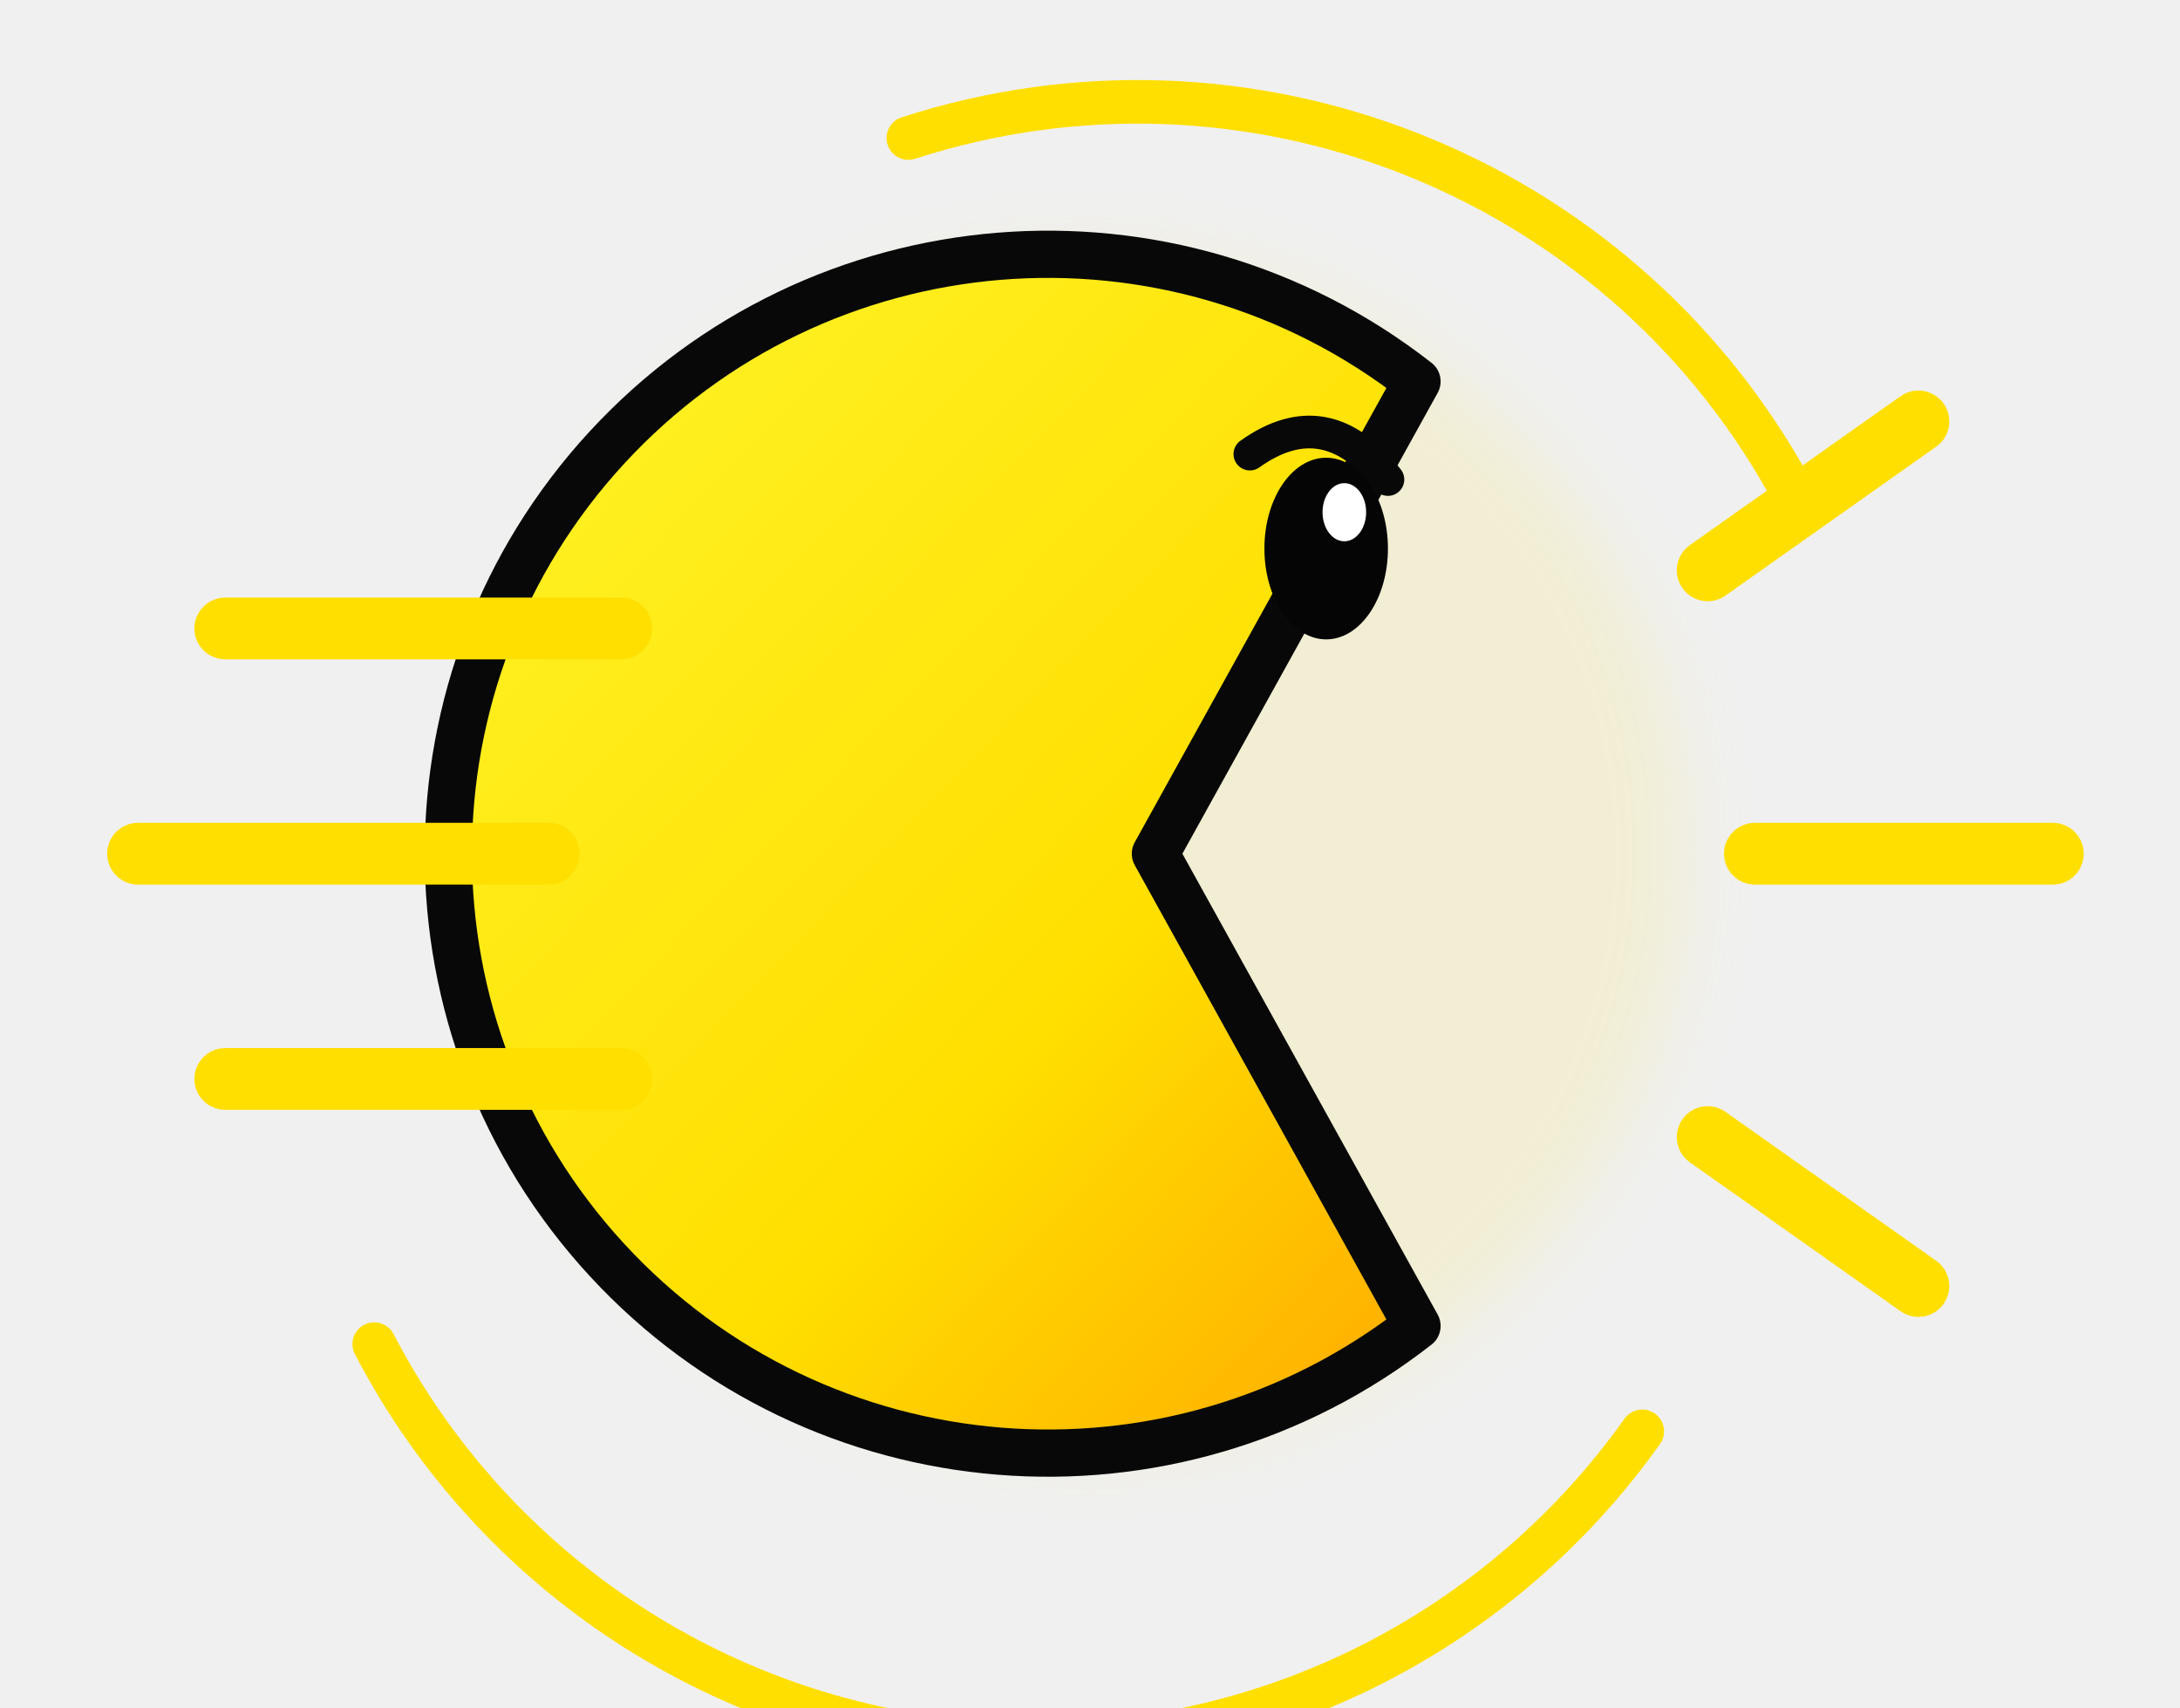
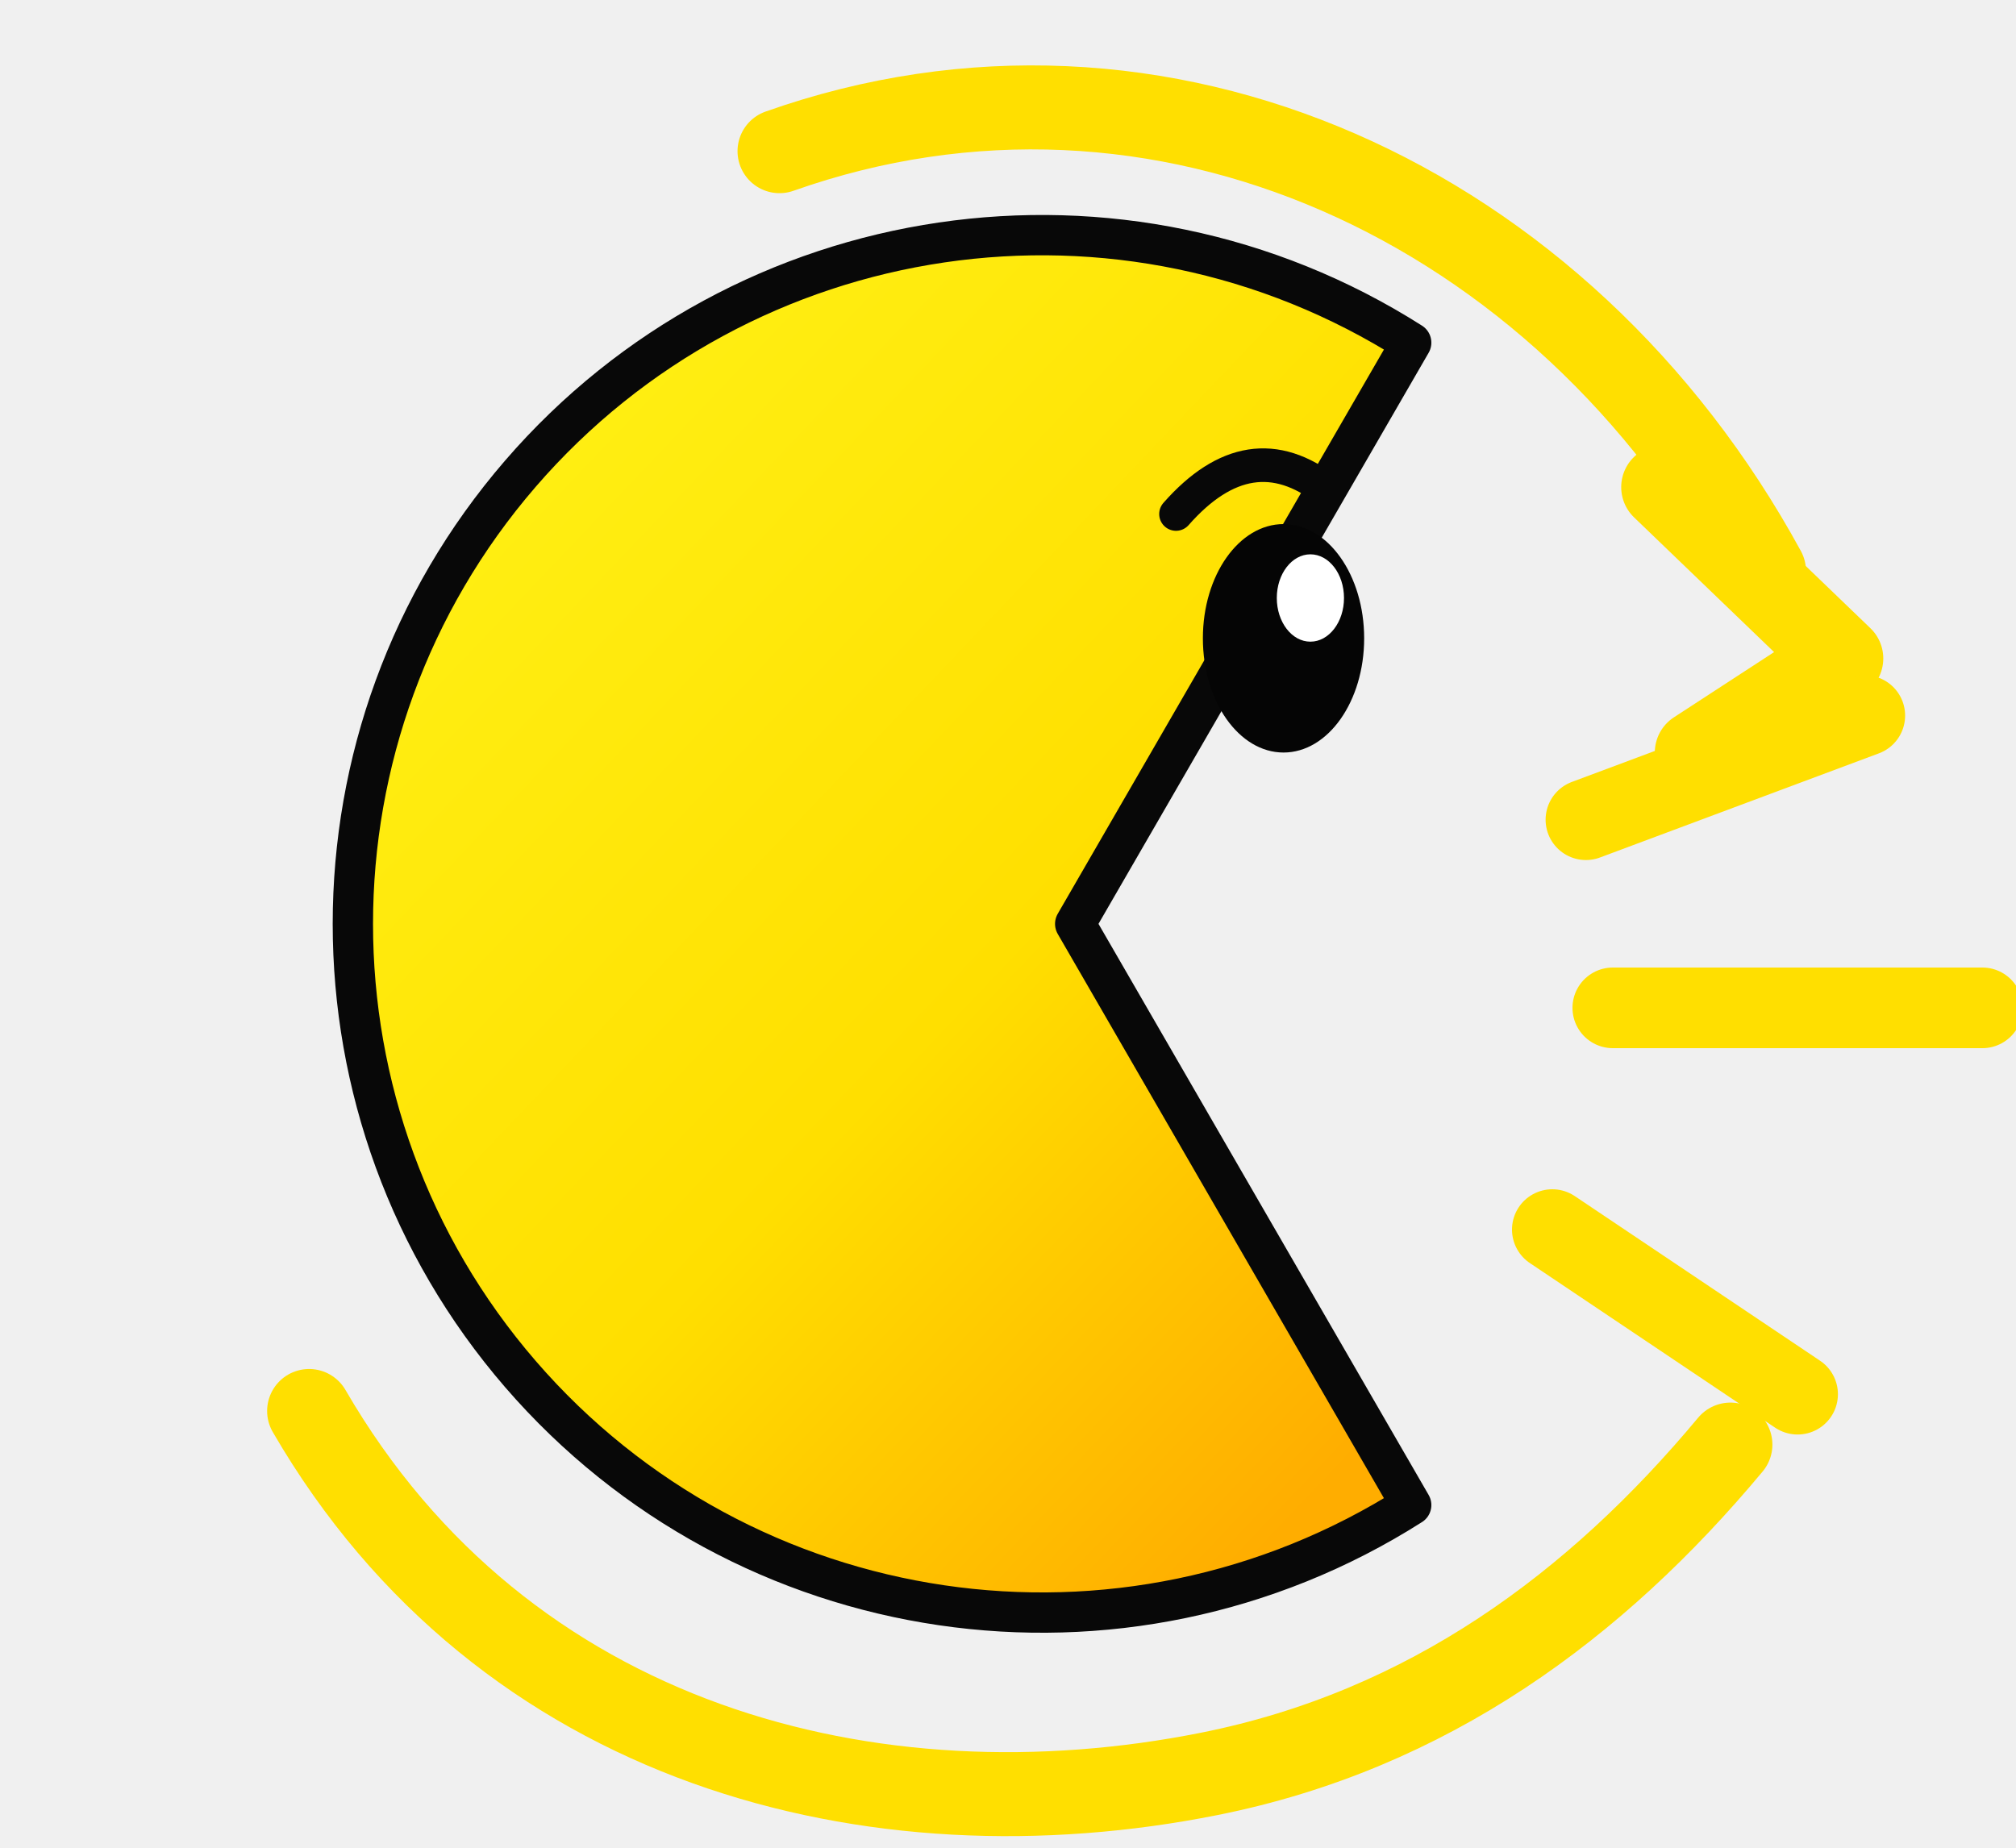
- <svg xmlns="http://www.w3.org/2000/svg" viewBox="0 0 600 470" role="img" aria-labelledby="title">
+ <svg xmlns="http://www.w3.org/2000/svg" viewBox="0 0 600 550" role="img" aria-labelledby="title">
  <defs>
-     <linearGradient id="pacYellow" x1="0" y1="0" x2="0.85" y2="1">
-       <stop offset="0" stop-color="#fff52b" />
-       <stop offset="0.68" stop-color="#ffdf00" />
-       <stop offset="1" stop-color="#ffb300" />
+     <linearGradient id="pac" x1="0" y1="0" x2=".8" y2="1">
+       <stop offset="0" stop-color="#fff51a" />
+       <stop offset=".62" stop-color="#ffdf00" />
+       <stop offset="1" stop-color="#ffad00" />
    </linearGradient>
-     <filter id="softGlow" x="-30%" y="-30%" width="160%" height="160%">
-       <feGaussianBlur stdDeviation="10" />
-     </filter>
+     <linearGradient id="streak" x1="0" y1="0" x2="1" y2="1">
+       <stop offset="0" stop-color="#fff51a" />
+       <stop offset="1" stop-color="#ffbf00" />
+     </linearGradient>
  </defs>
-   <circle cx="300" cy="235" r="164" fill="#ffdf00" opacity=".12" filter="url(#softGlow)" />
-   <g fill="none" stroke="#ffdf00" stroke-width="12" stroke-linecap="round">
-     <path d="M250 38 A205 205 0 0 1 492 133" />
-     <path d="M103 370 A205 205 0 0 0 452 394" />
+   <path d="M420 102 A205 205 0 1 0 420 448 L320 275 Z" fill="url(#pac)" stroke="#080808" stroke-width="12" stroke-linejoin="round" />
+   <path d="M350 153 Q372 128 395 146" fill="none" stroke="#080808" stroke-width="10" stroke-linecap="round" />
+   <ellipse cx="382" cy="190" rx="24" ry="34" fill="#050505" />
+   <ellipse cx="390" cy="178" rx="10" ry="13" fill="#fff" />
+   <g fill="none" stroke="url(#streak)" stroke-width="24" stroke-linecap="round">
+     <path d="M30 205 H166" />
+     <path d="M0 275 H145" />
+     <path d="M26 345 H150" />
  </g>
-   <path d="M390 105 A165 165 0 1 0 390 365 L318 235 Z" fill="url(#pacYellow)" stroke="#080808" stroke-width="13" stroke-linejoin="round" />
-   <path d="M344 125 Q365 110 382 132" fill="none" stroke="#080808" stroke-width="9" stroke-linecap="round" />
-   <ellipse cx="365" cy="151" rx="17" ry="25" fill="#050505" />
-   <ellipse cx="370" cy="141" rx="6" ry="8" fill="#fff" />
-   <g fill="none" stroke="#ffdf00" stroke-width="17" stroke-linecap="round">
-     <path d="M62 173 H171" />
-     <path d="M38 235 H151" />
-     <path d="M62 297 H171" />
-     <path d="M470 157 L528 116" />
-     <path d="M483 235 H565" />
-     <path d="M470 313 L528 354" />
+   <path d="M232 45 C345 5 465 60 525 170" fill="none" stroke="#ffdf00" stroke-width="25" stroke-linecap="round" />
+   <path d="M495 145 L548 196 L505 224" fill="none" stroke="#ffdf00" stroke-width="25" stroke-linecap="round" stroke-linejoin="round" />
+   <g fill="none" stroke="#ffdf00" stroke-width="24" stroke-linecap="round">
+     <path d="M472 244 L555 213" />
+     <path d="M480 300 H590" />
+     <path d="M462 366 L535 415" />
  </g>
+   <path d="M92 420 C150 520 260 548 360 528 C425 515 475 478 515 430" fill="none" stroke="#ffdf00" stroke-width="25" stroke-linecap="round" />
</svg>
